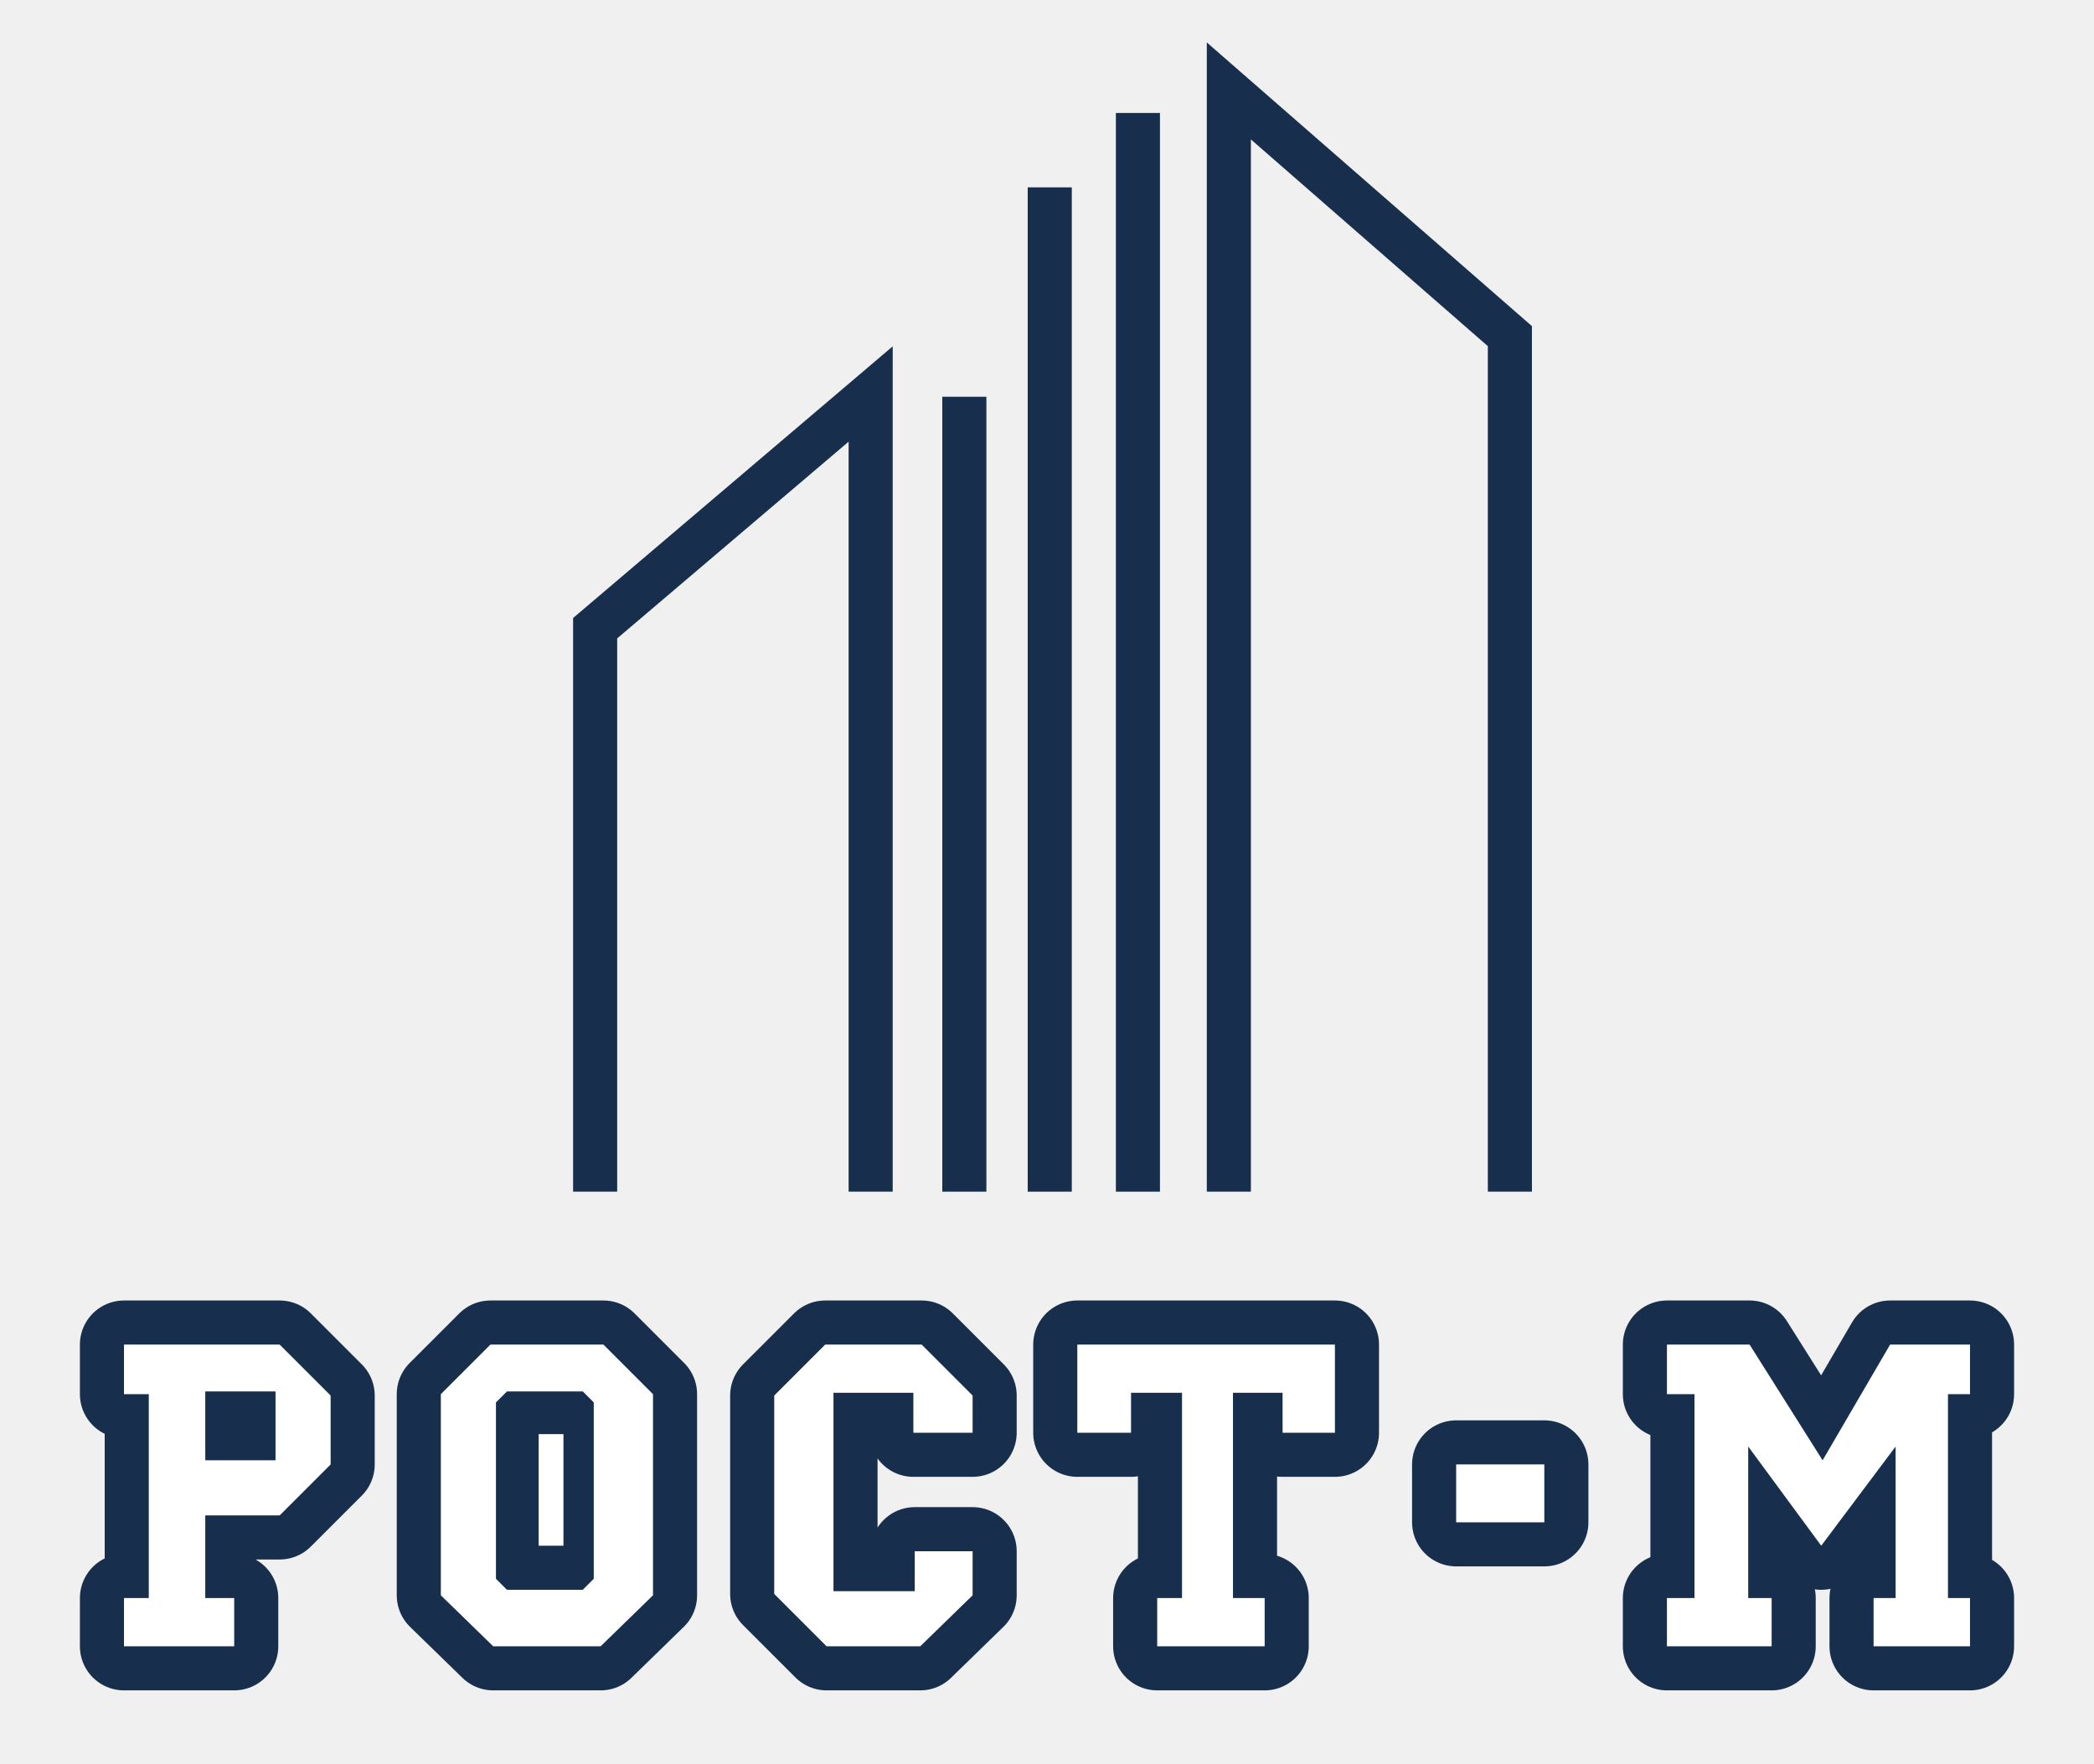
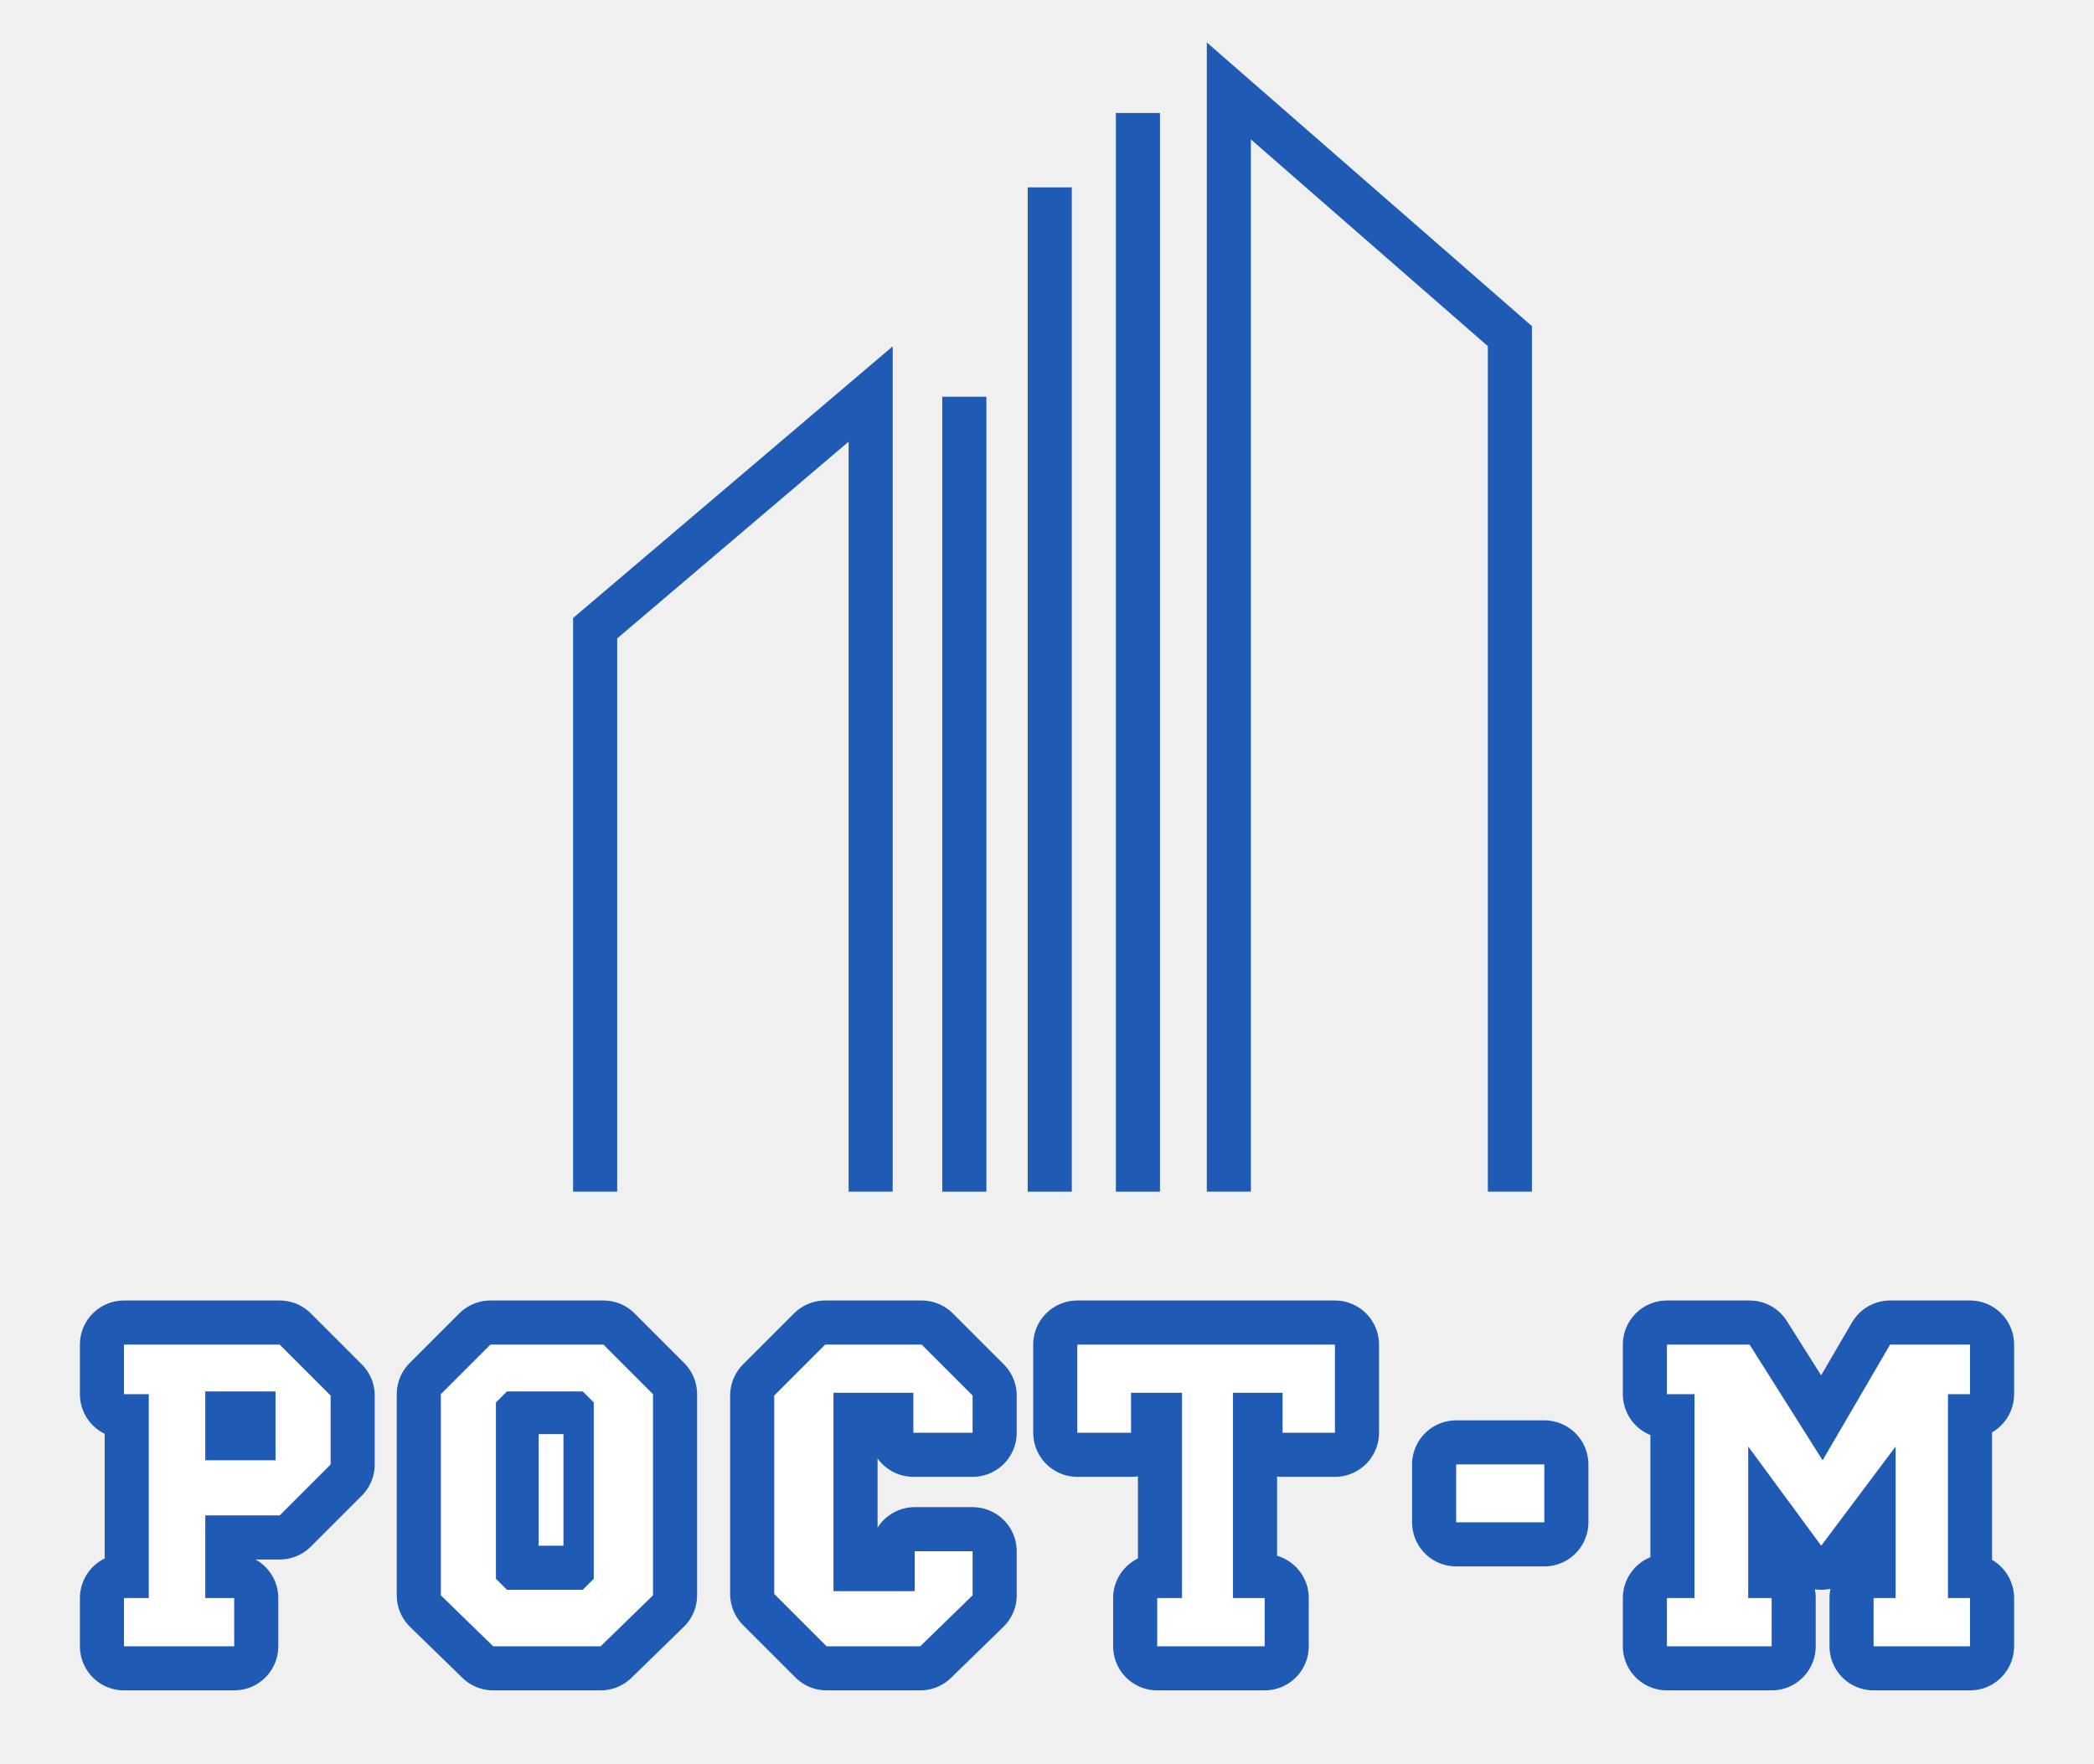
<svg xmlns="http://www.w3.org/2000/svg" viewBox="74 32 152 128" role="img" aria-label="РОСТ-М">
-   <g fill="none" stroke="#172F4C" stroke-width="3.2" stroke-linejoin="miter" stroke-linecap="butt">
+   <g fill="none" stroke="#1F5BB5" stroke-width="3.2" stroke-linejoin="miter" stroke-linecap="butt">
    <polyline points="117.2,118.5 117.2,77.6 137.2,60.6 137.2,118.5" />
    <polyline points="144,118.5 144,60.8" />
    <polyline points="150.2,118.5 150.2,45.6" />
    <polyline points="156.6,118.5 156.6,40.2" />
    <polyline points="163.2,118.5 163.2,38.6 183.6,56.4 183.6,118.5" />
  </g>
  <g>
-     <path fill="none" stroke="#172F4C" stroke-width="6.4" stroke-linejoin="round" d="M83 129.6L94.3 129.6L98 133.3L98 138.3L94.3 142L88.9 142L88.9 148L91 148L91 151.5L83 151.5L83 148L84.8 148L84.8 133.2L83 133.2ZM109.6 129.6L117.8 129.6L121.4 133.2L121.4 147.8L117.6 151.5L109.8 151.5L106 147.8L106 133.2ZM133.9 129.6L140.9 129.6L144.6 133.3L144.6 136L140.3 136L140.3 133.1L134.5 133.1L134.5 147.5L140.4 147.5L140.4 144.6L144.6 144.6L144.6 147.8L140.8 151.5L134 151.5L130.2 147.7L130.2 133.3ZM152.2 129.6L170.9 129.6L170.9 136L167.1 136L167.1 133.1L163.5 133.1L163.5 148L165.8 148L165.8 151.5L158 151.5L158 148L159.8 148L159.8 133.1L156.1 133.1L156.1 136L152.2 136ZM179.7 138.3L186.1 138.3L186.1 142.5L179.7 142.5ZM195 129.6L201 129.6L206.3 138L211.2 129.6L217 129.6L217 133.2L215.4 133.2L215.4 148L217 148L217 151.5L210 151.5L210 148L211.6 148L211.6 137L206.2 144.2L200.9 137L200.9 148L202.6 148L202.6 151.5L195 151.5L195 148L197 148L197 133.2L195 133.2Z" />
+     <path fill="#1F5BB5" stroke="#1F5BB5" stroke-width="6.4" stroke-linejoin="round" d="M83 129.6L94.3 129.6L98 133.3L98 138.3L94.3 142L88.9 142L88.9 148L91 148L91 151.5L83 151.5L83 148L84.8 148L84.8 133.2L83 133.2ZM109.6 129.6L117.8 129.6L121.4 133.2L121.4 147.8L117.6 151.5L109.8 151.5L106 147.8L106 133.2ZM133.9 129.6L140.9 129.6L144.6 133.3L144.6 136L140.3 136L140.3 133.1L134.5 133.1L134.5 147.5L140.4 147.5L140.4 144.6L144.6 144.6L144.6 147.8L140.8 151.5L134 151.5L130.2 147.7L130.2 133.3ZM152.2 129.6L170.9 129.6L170.9 136L167.1 136L167.1 133.1L163.5 133.1L163.5 148L165.8 148L165.8 151.5L158 151.5L158 148L159.8 148L159.8 133.1L156.1 133.1L156.1 136L152.2 136ZM179.7 138.3L186.1 138.3L186.1 142.5L179.7 142.5ZM195 129.6L201 129.6L206.3 138L211.2 129.6L217 129.6L217 133.2L215.4 133.2L215.4 148L217 148L217 151.5L210 151.5L210 148L211.6 148L211.6 137L206.2 144.2L200.9 137L200.9 148L202.6 148L202.6 151.5L195 151.5L195 148L197 148L197 133.2L195 133.2Z" />
    <path fill="#fff" d="M83 129.6L94.3 129.6L98 133.3L98 138.3L94.3 142L88.9 142L88.9 148L91 148L91 151.5L83 151.5L83 148L84.8 148L84.8 133.2L83 133.2ZM109.6 129.6L117.8 129.6L121.4 133.2L121.4 147.8L117.6 151.5L109.8 151.5L106 147.8L106 133.2ZM133.9 129.6L140.9 129.6L144.6 133.3L144.6 136L140.3 136L140.3 133.1L134.5 133.1L134.5 147.5L140.4 147.5L140.4 144.6L144.6 144.6L144.6 147.8L140.8 151.5L134 151.5L130.2 147.7L130.2 133.3ZM152.2 129.6L170.9 129.6L170.9 136L167.1 136L167.1 133.1L163.5 133.1L163.5 148L165.8 148L165.8 151.5L158 151.5L158 148L159.8 148L159.8 133.1L156.1 133.1L156.1 136L152.2 136ZM179.7 138.3L186.1 138.3L186.1 142.5L179.7 142.5ZM195 129.6L201 129.6L206.3 138L211.2 129.6L217 129.6L217 133.2L215.4 133.2L215.4 148L217 148L217 151.5L210 151.5L210 148L211.6 148L211.6 137L206.2 144.2L200.9 137L200.9 148L202.6 148L202.6 151.5L195 151.5L195 148L197 148L197 133.2L195 133.2Z" />
-     <path fill="#172F4C" d="M88.9 133L94 133L94 138L88.9 138ZM110.8 133L116.3 133L117.1 133.8L117.1 146.6L116.3 147.4L110.8 147.4L110 146.6L110 133.8Z" />
+     <path fill="#1F5BB5" d="M88.9 133L94 133L94 138L88.9 138ZM110.8 133L116.3 133L117.1 133.8L117.1 146.6L116.3 147.4L110.8 147.4L110 146.6L110 133.8Z" />
    <path fill="#fff" d="M113.1 136.1L114.9 136.1L114.9 144.2L113.1 144.2Z" />
  </g>
</svg>
